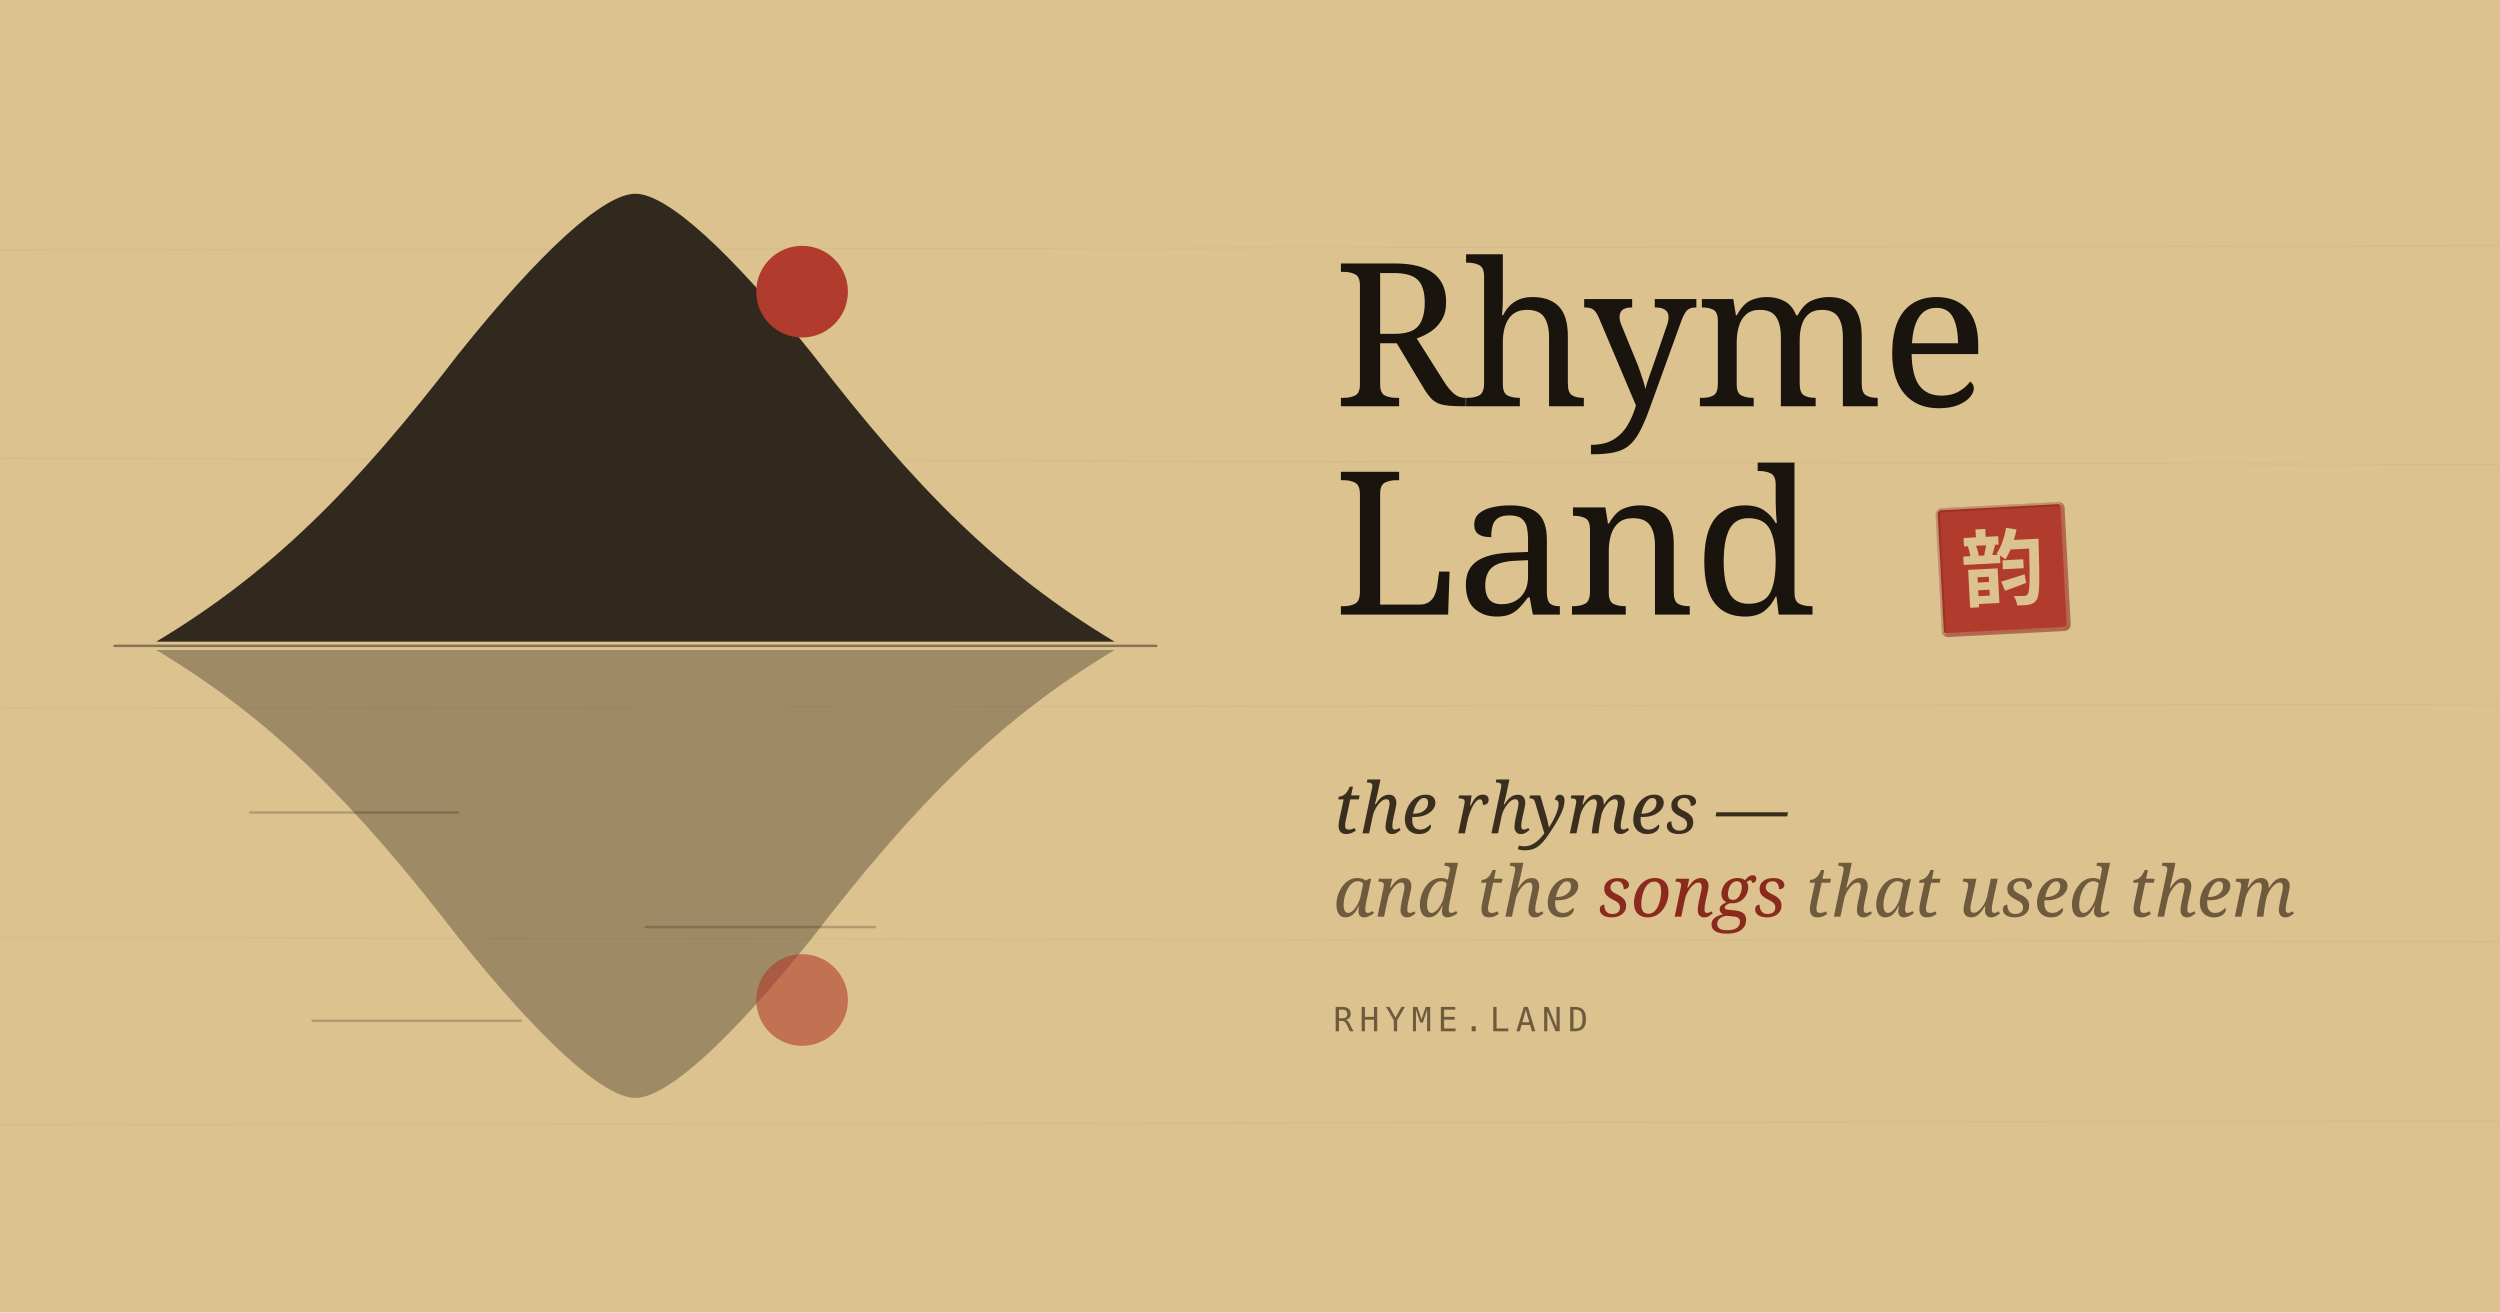
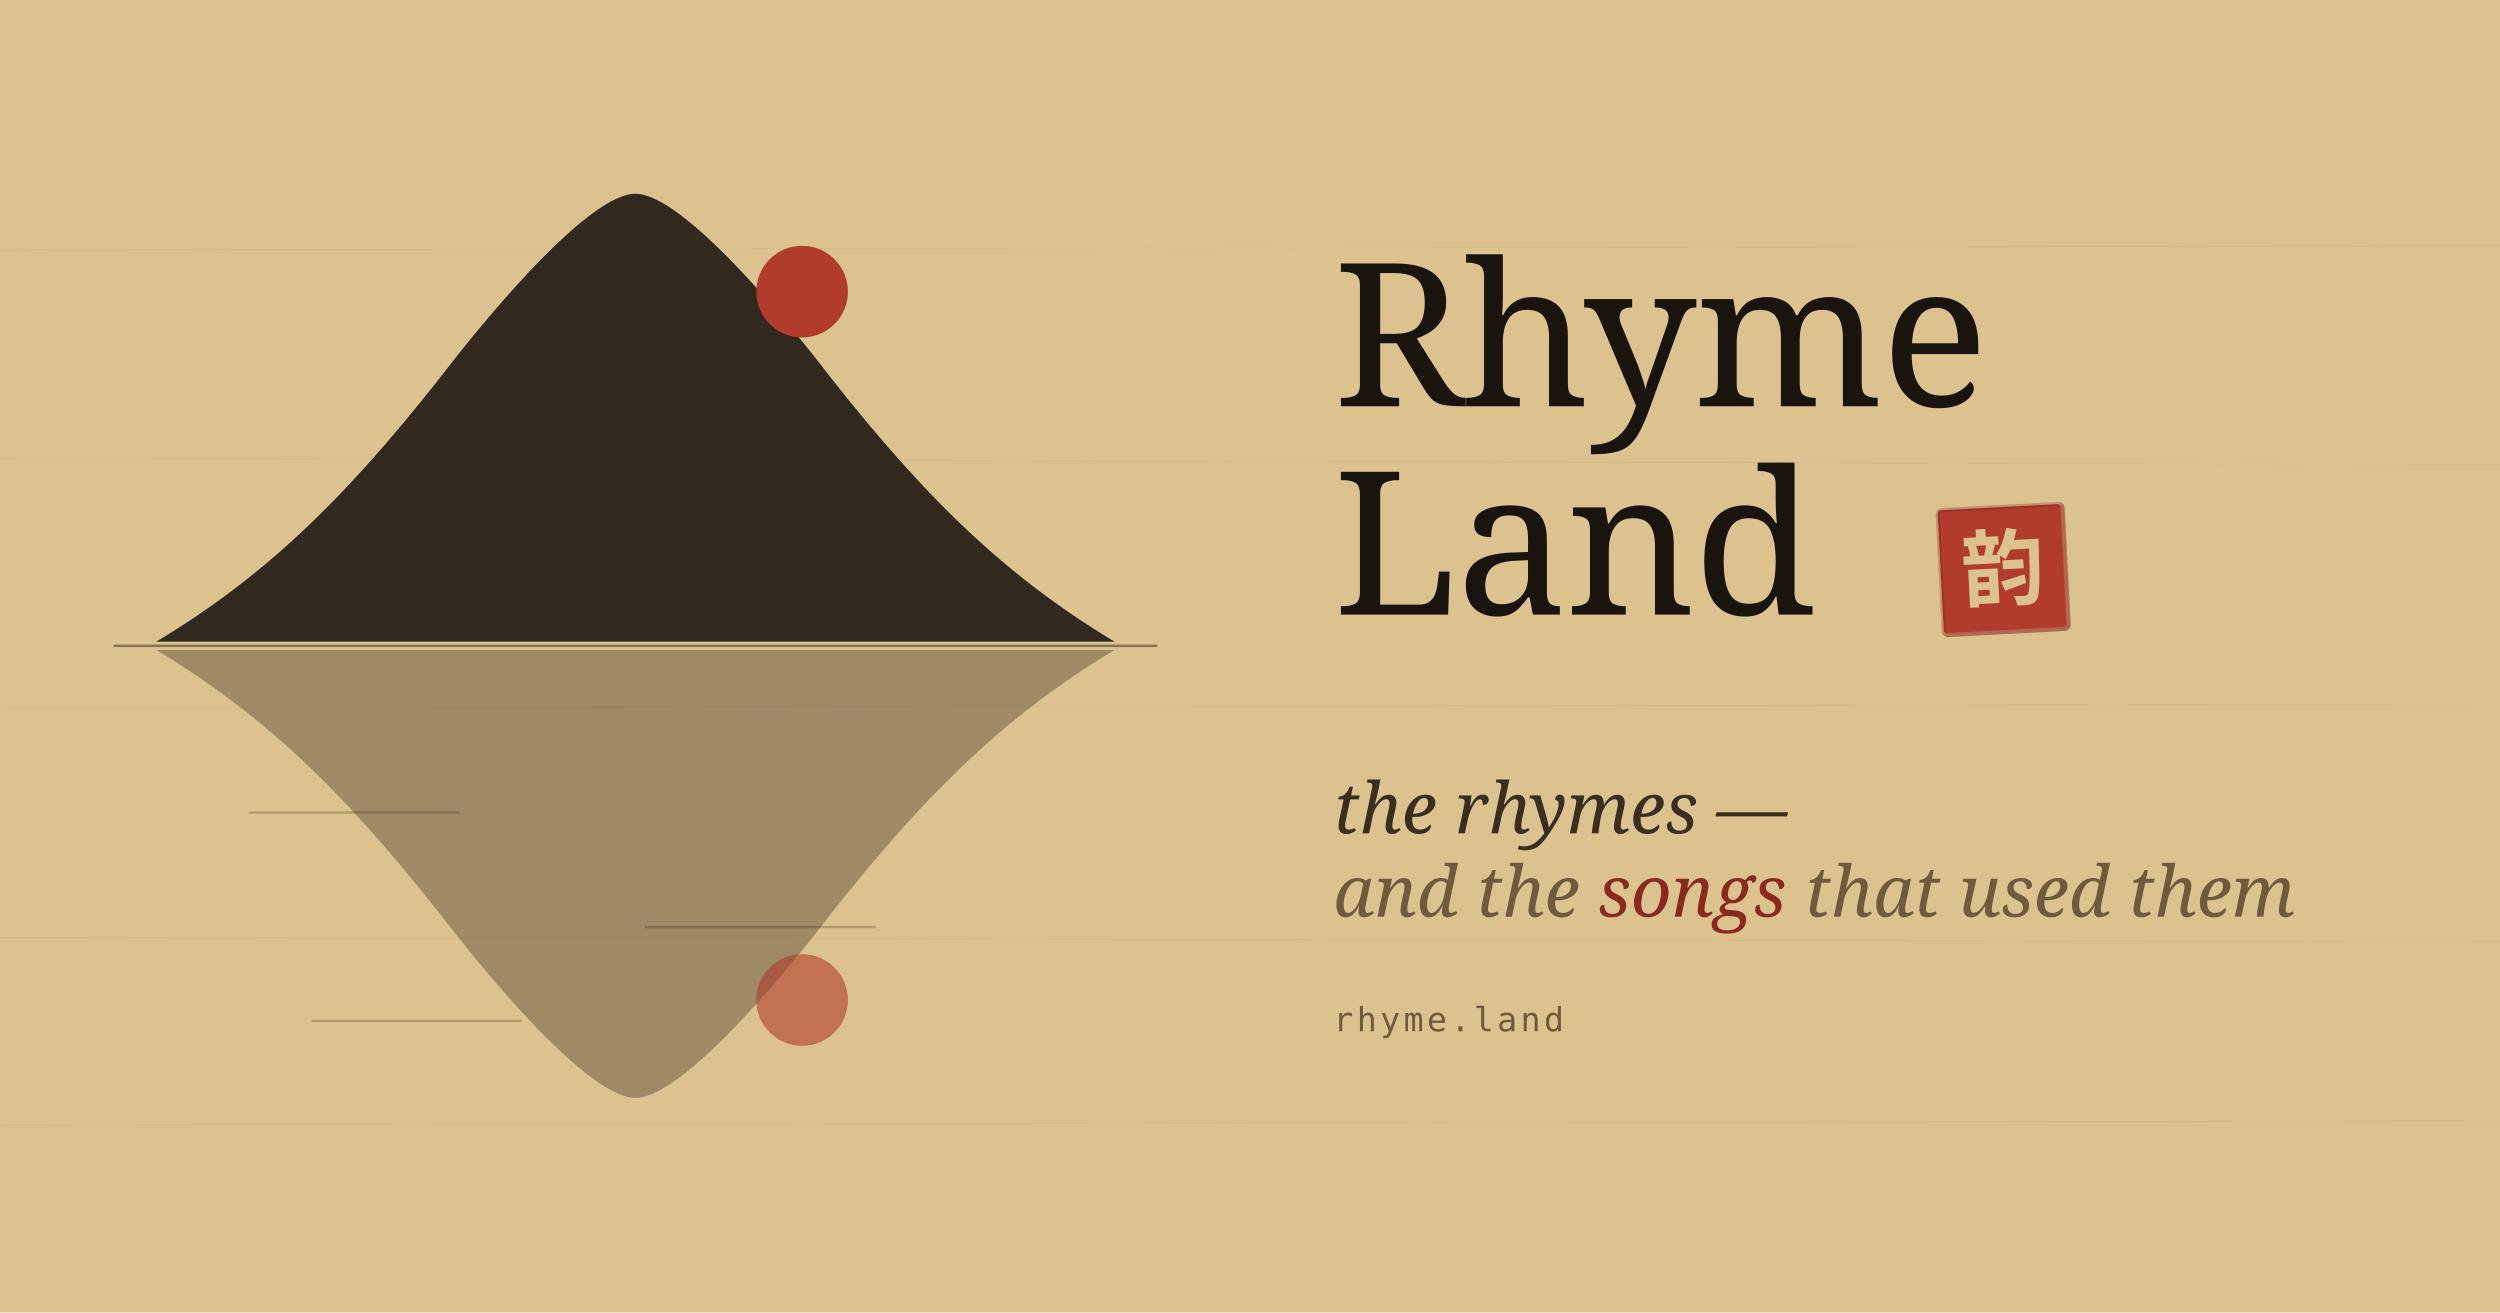
<svg xmlns="http://www.w3.org/2000/svg" viewBox="0 0 1200 630" width="1200" height="630">
  <rect width="1200" height="630" fill="#dcc28e" />
  <g stroke="#1a140e" stroke-width="0.4" opacity="0.05">
    <line x1="0" y1="120" x2="1200" y2="118" />
    <line x1="0" y1="220" x2="1200" y2="223" />
    <line x1="0" y1="340" x2="1200" y2="338" />
    <line x1="0" y1="450" x2="1200" y2="452" />
    <line x1="0" y1="540" x2="1200" y2="538" />
  </g>
  <path d="M75 308 C 130 275, 170 235, 220 170 C 260 120, 290 93, 305 93 C 320 93, 350 120, 390 170 C 440 235, 480 275, 535 308 Z" fill="#1a140e" opacity="0.88" />
  <circle cx="385" cy="140" r="22" fill="#b13b2c" />
  <line x1="55" y1="310" x2="555" y2="310" stroke="#1a140e" stroke-width="1.2" stroke-linecap="round" opacity="0.45" />
  <path d="M75 312 C 130 345, 170 385, 220 450 C 260 500, 290 527, 305 527 C 320 527, 350 500, 390 450 C 440 385, 480 345, 535 312 Z" fill="#1a140e" opacity="0.32" />
  <circle cx="385" cy="480" r="22" fill="#b13b2c" opacity="0.6" />
  <g stroke="#1a140e" stroke-width="1.2" stroke-linecap="round" opacity="0.22" fill="none">
    <path d="M120 390 L 220 390" />
    <path d="M310 445 L 420 445" />
    <path d="M150 490 L 250 490" />
  </g>
  <g transform="translate(640 195)">
    <text font-family="'Cormorant Garamond', 'STSong', serif" font-style="normal" font-weight="500" font-size="96" fill="#1a140e" letter-spacing="-1">
      <tspan x="0" y="0">Rhyme</tspan>
      <tspan x="0" y="100">Land</tspan>
    </text>
    <g transform="translate(290 50) rotate(-3)">
      <rect x="0" y="0" width="60" height="60" rx="2" fill="#b13b2c" />
      <rect x="0" y="0" width="60" height="60" rx="2" fill="none" stroke="#8a2a1e" stroke-width="2" opacity="0.55" />
      <rect x="0" y="0" width="60" height="60" rx="2" fill="none" stroke="#ffe6c8" stroke-width="1" opacity="0.28" transform="translate(-0.5 -0.5)" />
      <text x="30" y="44" text-anchor="middle" font-family="'Songti SC', 'STSong', 'SimSun', serif" font-weight="700" font-size="40" fill="#dcc28e">韵</text>
    </g>
  </g>
  <text x="640" y="400" font-family="'Cormorant Garamond', serif" font-style="italic" font-weight="400" font-size="34" fill="#3a2e1f">the rhymes —</text>
  <text x="640" y="440" font-family="'Cormorant Garamond', serif" font-style="italic" font-weight="400" font-size="34" fill="#6e5a3c">and the <tspan fill="#8a2a1e">songs</tspan> that used them</text>
-   <text x="640" y="495" font-family="'DM Mono', ui-monospace, monospace" font-size="16" font-weight="500" fill="#6e5a3c" letter-spacing="0.18em">RHYME.LAND</text>
+   <text x="640" y="495" font-family="'DM Mono', ui-monospace, monospace" font-size="16" font-weight="500" fill="#6e5a3c" letter-spacing="0.1em">rhyme.land</text>
</svg>
